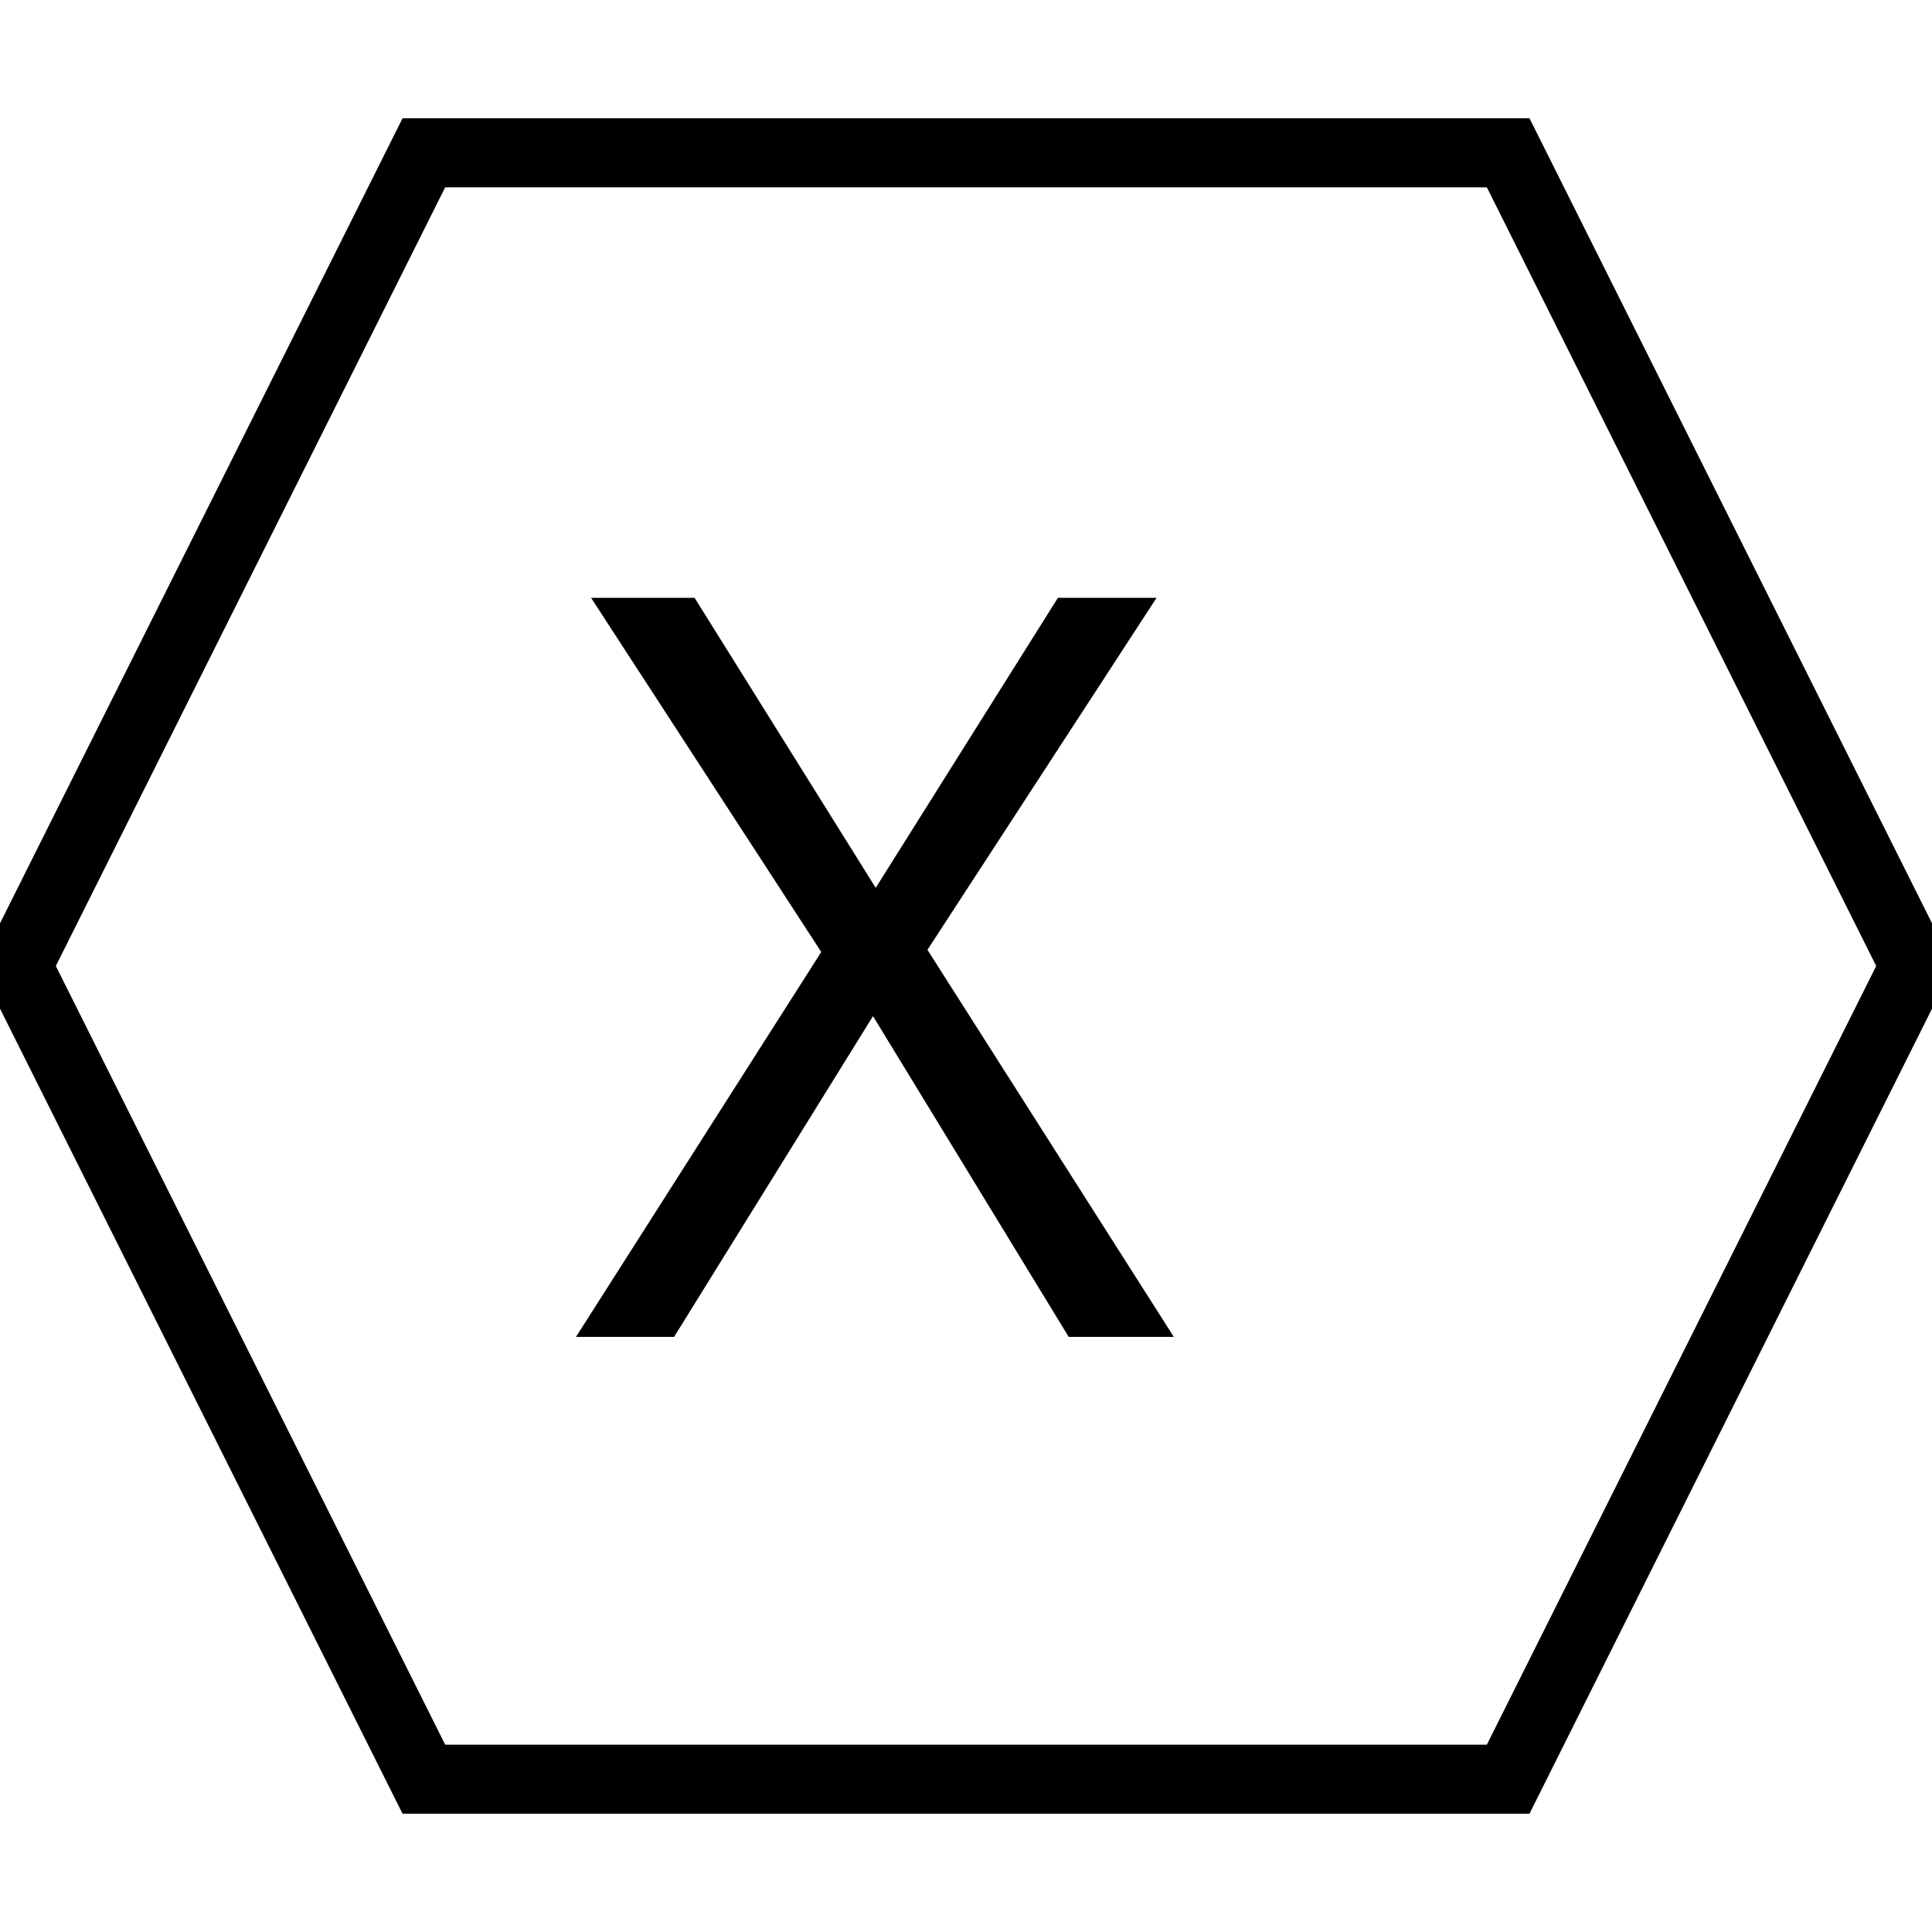
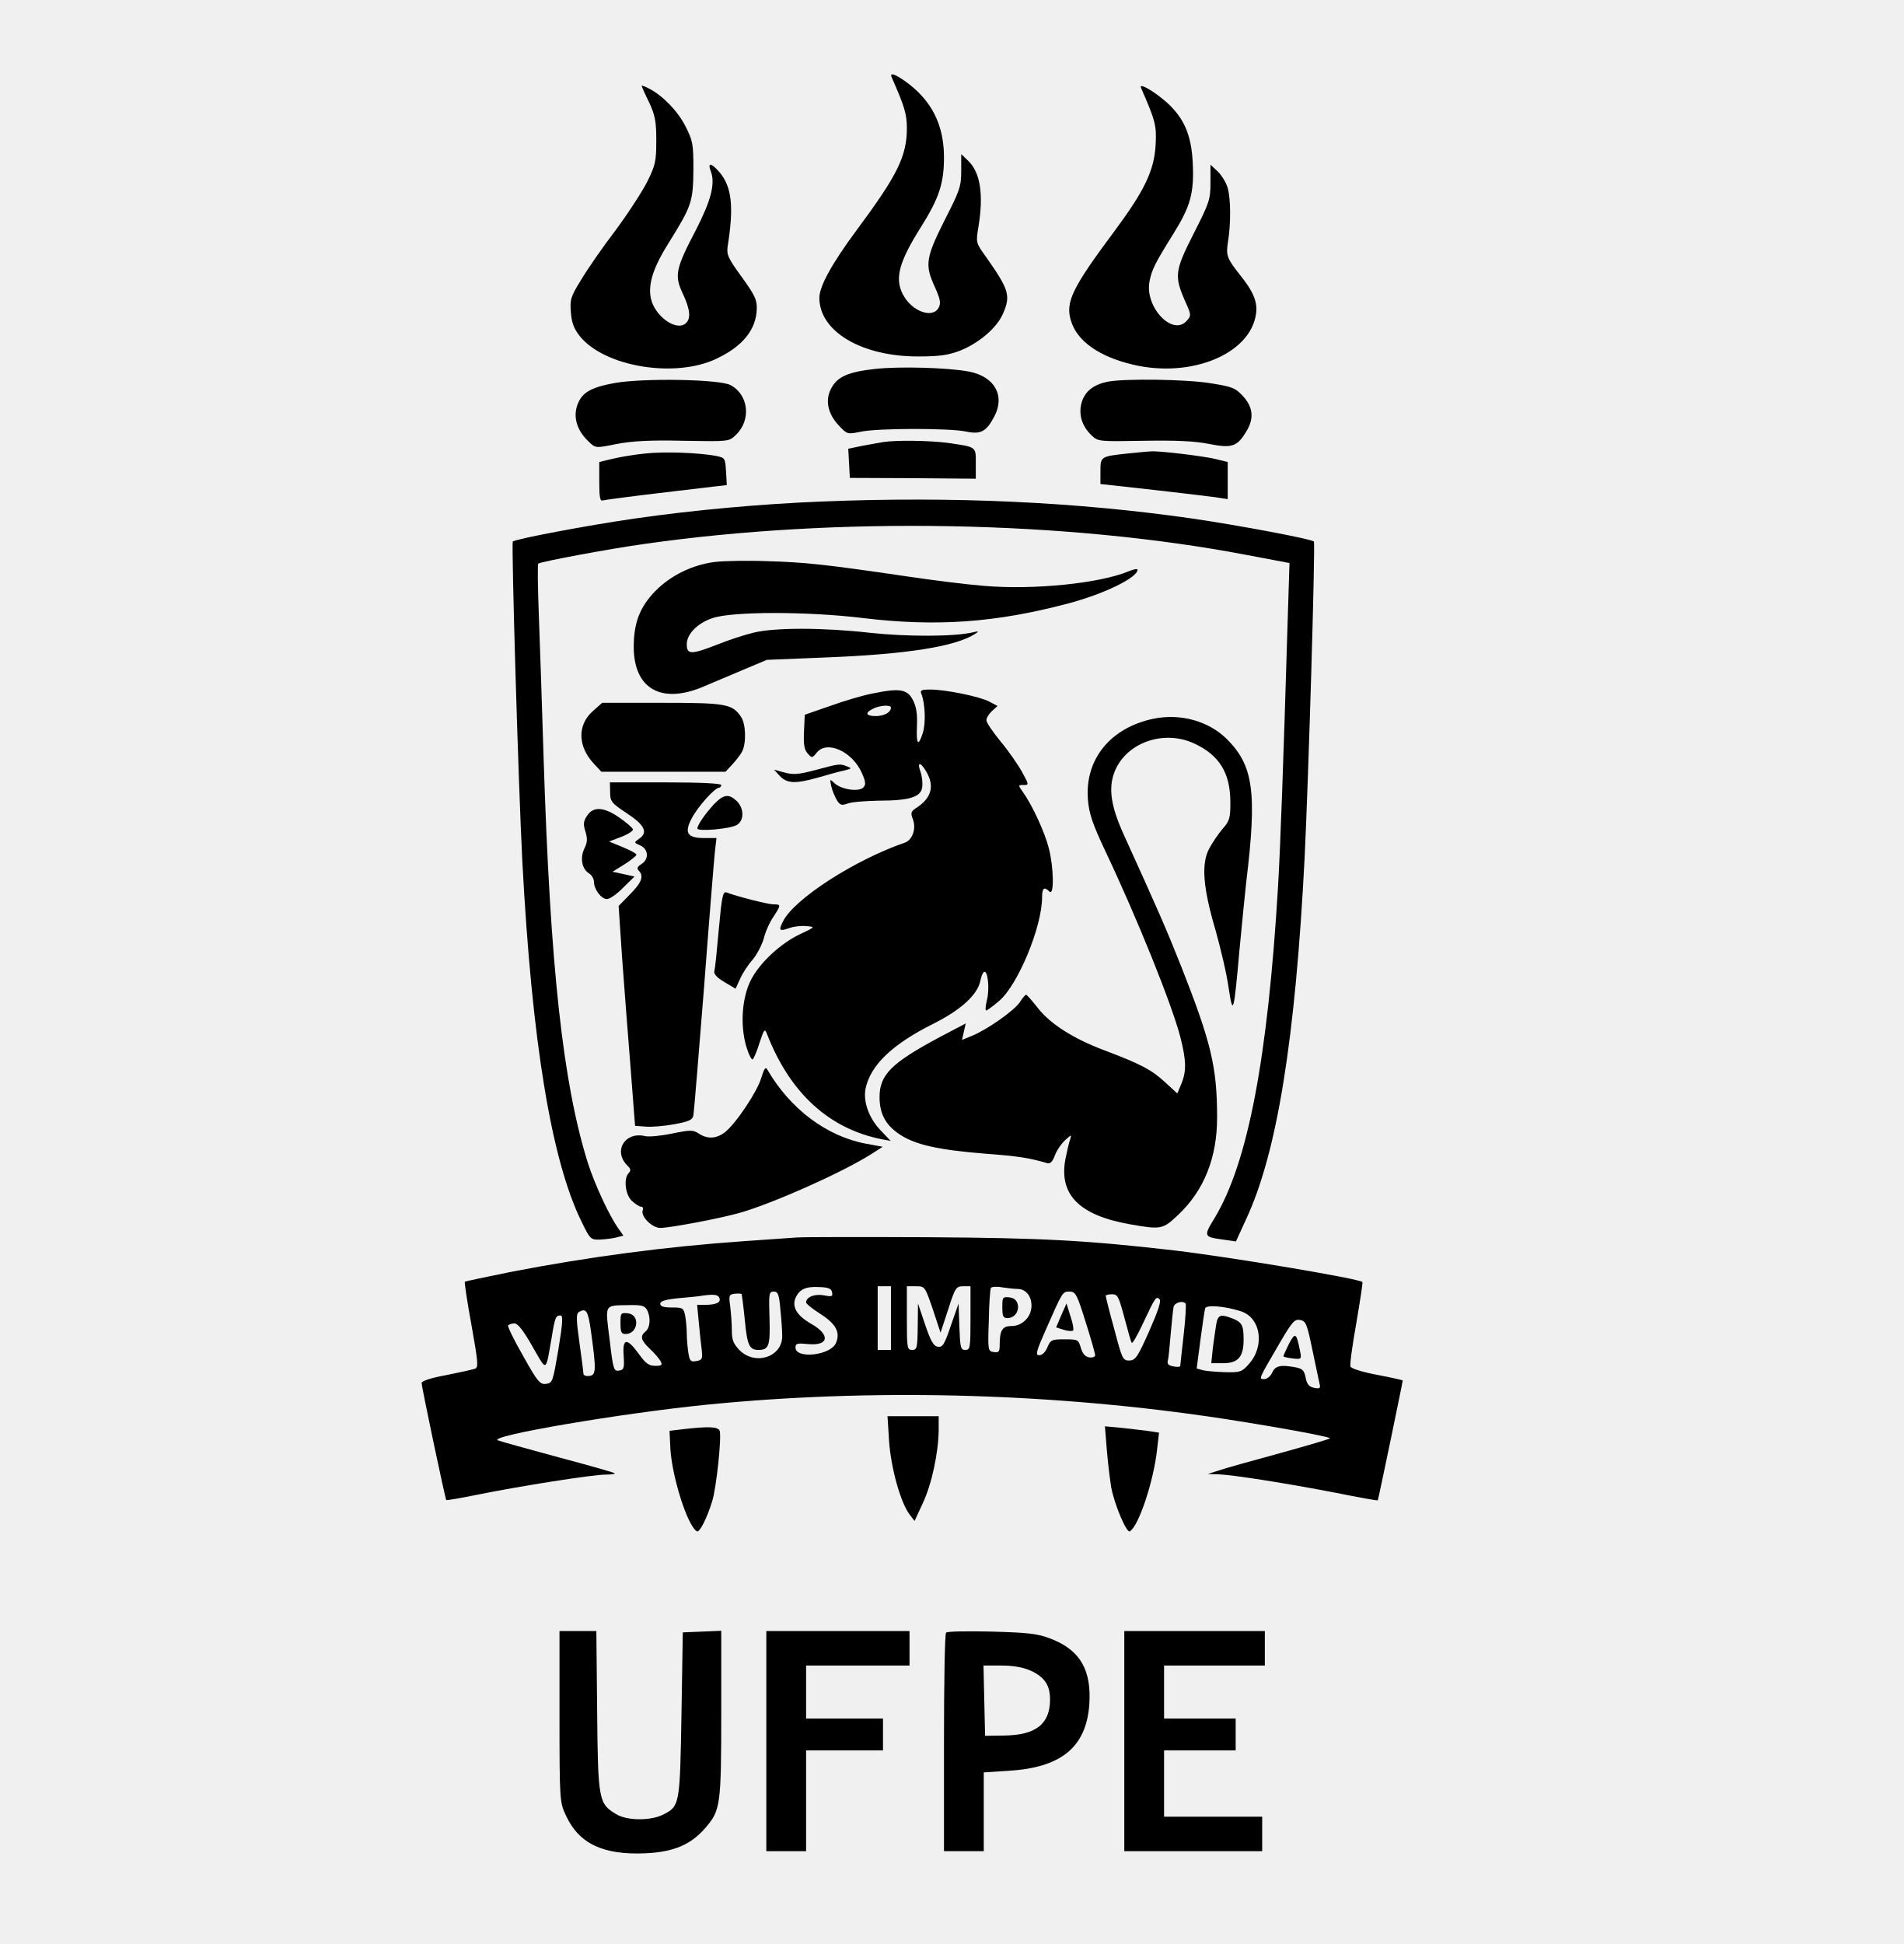
- <svg xmlns="http://www.w3.org/2000/svg" width="56" height="56">
-   <g>
-     <rect fill="#fff" id="canvas_background" height="58" width="58" y="-1" x="-1" />
-     <g display="none" overflow="visible" y="0" x="0" height="100%" width="100%" id="canvasGrid">
-       <rect fill="url(#gridpattern)" stroke-width="0" y="0" x="0" height="100%" width="100%" />
-     </g>
-   </g>
-   <g>
-     <path stroke="#000" id="svg_2" d="m0.5,28l11.786,-23.571l31.429,0l11.786,23.571l-11.786,23.571l-31.429,0l-11.786,-23.571z" stroke-width="2" fill="#fff" />
-     <text transform="matrix(1,0,0,1,0,0) " style="cursor: text;" font-style="normal" font-weight="normal" xml:space="preserve" text-anchor="start" font-family="'Montserrat Black'" font-size="30" id="svg_1" y="38.75" x="16.57" stroke-width="0" stroke="#000" fill="#000000">X</text>
+ <svg xmlns="http://www.w3.org/2000/svg" version="1.0" width="718pt" height="733pt" viewBox="0 0 718 733" preserveAspectRatio="xMidYMid meet">
+   <g transform="translate(0,733) scale(0.1,-0.1)" fill="#000000" stroke="none">
+     <path d="M3363 7038 c48 -109 57 -138 57 -191 0 -106 -35 -177 -191 -387 -92 -124 -139 -210 -139 -253 0 -127 160 -222 375 -221 78 0 112 5 156 22 70 28 136 84 160 136 32 71 25 93 -63 218 -38 53 -38 53 -28 113 20 123 7 205 -39 249 l-26 25 0 -63 c0 -58 -5 -74 -63 -187 -71 -142 -75 -168 -36 -252 20 -45 23 -60 14 -77 -23 -43 -102 -14 -135 50 -32 61 -14 124 70 257 66 105 85 162 85 259 0 123 -46 215 -144 286 -42 30 -62 36 -53 16z" />
+     <path d="M2420 7006 c0 -2 12 -30 28 -62 23 -50 27 -72 27 -144 0 -77 -3 -92 -33 -153 -19 -38 -73 -121 -121 -186 -49 -64 -107 -148 -130 -187 -39 -63 -42 -74 -38 -122 3 -39 11 -61 34 -90 93 -115 358 -159 514 -85 100 47 151 110 153 189 1 34 -8 52 -57 120 -51 70 -57 83 -53 114 24 150 16 225 -30 280 -32 37 -47 39 -33 3 17 -46 0 -110 -56 -219 -77 -147 -82 -172 -51 -239 29 -61 33 -97 11 -115 -37 -30 -119 31 -131 98 -10 54 11 117 72 213 82 132 88 149 89 269 0 97 -2 109 -30 164 -29 57 -84 114 -137 142 -16 8 -28 13 -28 10z" />
+     <path d="M4303 6999 c56 -128 59 -143 55 -218 -6 -95 -42 -170 -154 -321 -161 -216 -187 -269 -165 -340 23 -76 106 -135 234 -165 220 -52 444 41 464 193 6 44 -11 84 -62 147 -48 61 -52 72 -44 123 11 67 11 161 -1 203 -5 19 -22 47 -37 62 l-28 26 0 -68 c0 -63 -4 -75 -64 -193 -71 -140 -73 -159 -31 -255 23 -51 23 -53 5 -73 -53 -59 -158 52 -140 148 8 45 23 73 91 182 64 103 78 153 72 268 -5 103 -33 167 -97 225 -47 42 -107 77 -98 56z" />
+     <path d="M3301 5939 c-101 -11 -143 -29 -166 -73 -24 -44 -14 -95 28 -140 32 -34 33 -34 82 -24 64 14 335 14 397 1 57 -12 78 -1 109 59 40 78 -2 149 -97 167 -79 15 -262 20 -353 10z" />
+     <path d="M2319 5886 c-84 -15 -120 -34 -137 -72 -24 -50 -9 -106 40 -151 24 -23 25 -23 104 -7 58 11 125 15 251 12 170 -3 172 -3 197 21 60 56 50 152 -19 189 -41 22 -327 27 -436 8z" />
+     <path d="M4178 5891 c-53 -11 -85 -35 -98 -76 -14 -44 -1 -91 36 -126 25 -24 28 -24 197 -21 123 2 193 -1 247 -12 86 -17 106 -10 140 47 30 48 26 91 -12 133 -30 32 -41 36 -123 49 -92 15 -321 18 -387 6z" />
+     <path d="M3330 5663 c-14 -2 -49 -9 -78 -14 l-53 -11 3 -55 3 -55 238 -1 237 -2 0 57 c0 65 4 62 -105 78 -69 9 -195 11 -245 3z" />
+     <path d="M2433 5620 c-40 -4 -95 -13 -123 -20 l-50 -12 0 -75 c0 -57 3 -74 13 -70 7 2 96 14 197 26 102 12 204 24 228 27 l43 5 -3 52 c-3 50 -4 51 -38 58 -64 12 -194 17 -267 9z" />
+     <path d="M4252 5620 c-101 -11 -102 -11 -102 -67 l0 -48 208 -23 c114 -13 222 -26 240 -29 l32 -5 0 70 0 70 -45 11 c-44 11 -216 32 -245 29 -8 0 -48 -4 -88 -8z" />
+     <path d="M3100 5439 c-229 -9 -482 -32 -705 -64 -174 -25 -451 -77 -461 -87 -6 -7 21 -921 36 -1208 36 -681 110 -1128 224 -1358 31 -64 34 -67 68 -66 19 1 47 4 62 8 l27 7 -19 27 c-35 49 -89 166 -115 247 -94 300 -142 736 -167 1530 -6 193 -14 435 -18 538 -4 104 -5 190 -2 192 13 8 270 56 400 74 728 104 1591 88 2269 -41 l164 -31 -7 -221 c-17 -567 -27 -835 -36 -996 -39 -653 -114 -1044 -239 -1252 -43 -70 -42 -72 32 -82 l48 -7 38 83 c117 250 186 678 221 1363 15 305 41 1187 35 1193 -9 10 -288 62 -460 87 -439 63 -904 84 -1395 64z" />
+     <path d="M2695 5211 c-85 -11 -166 -51 -224 -110 -58 -60 -81 -119 -81 -210 0 -159 105 -218 265 -149 33 14 100 42 149 63 l88 37 222 9 c307 12 487 41 562 88 17 11 16 12 -6 7 -69 -17 -253 -17 -389 -2 -178 20 -356 20 -437 1 -34 -8 -96 -28 -138 -45 -100 -39 -116 -39 -116 1 0 38 40 79 96 98 73 26 357 26 565 1 280 -34 504 -18 779 55 135 36 260 97 260 127 0 4 -15 2 -33 -6 -111 -46 -358 -71 -547 -55 -63 5 -191 21 -285 35 -313 46 -389 54 -530 58 -77 3 -167 1 -200 -3z" />
+     <path d="M3290 4715 c-36 -7 -108 -28 -160 -47 l-95 -33 -3 -64 c-2 -48 1 -68 14 -82 16 -18 17 -18 34 3 38 48 134 5 170 -76 14 -31 16 -44 7 -54 -15 -19 -82 -10 -109 14 -19 18 -19 18 -13 -11 4 -17 14 -40 21 -52 12 -19 18 -21 40 -13 14 6 67 10 117 11 118 0 161 14 165 52 2 16 -1 42 -7 58 -13 37 0 37 22 0 32 -54 20 -99 -34 -135 -24 -15 -26 -20 -16 -46 13 -34 -2 -77 -30 -87 -189 -65 -415 -211 -459 -295 -19 -37 -16 -41 24 -27 17 6 45 9 64 7 33 -3 33 -3 -24 -30 -73 -34 -153 -108 -186 -173 -34 -67 -41 -169 -18 -250 10 -32 21 -54 25 -49 5 5 17 34 26 64 17 51 19 53 28 30 87 -223 235 -357 434 -396 l32 -6 -39 41 c-43 45 -65 107 -56 155 18 89 100 168 256 246 104 52 166 109 177 161 3 16 9 32 14 34 14 9 22 -64 11 -105 -5 -22 -7 -40 -3 -40 4 0 26 16 49 36 71 60 162 280 162 391 0 35 8 41 28 21 18 -18 16 93 -3 165 -15 59 -62 161 -97 210 -19 27 -19 27 2 27 21 0 21 1 -6 50 -15 27 -51 79 -81 115 -29 35 -53 71 -53 79 0 9 9 24 21 35 l21 19 -32 17 c-37 19 -164 45 -222 45 -34 0 -39 -3 -33 -17 14 -35 17 -111 5 -147 -17 -53 -25 -44 -22 26 2 45 -2 73 -15 98 -21 42 -51 46 -153 25z m70 -53 c0 -18 -26 -32 -57 -32 -38 0 -43 12 -10 28 26 13 67 15 67 4z" />
+     <path d="M2236 4649 c-59 -52 -58 -133 4 -199 l28 -30 234 0 234 0 26 28 c14 15 31 37 37 49 16 31 14 105 -5 131 -33 48 -57 52 -298 52 l-225 0 -35 -31z" />
+     <path d="M4350 4620 c-163 -34 -260 -154 -247 -306 4 -51 17 -90 65 -192 120 -253 251 -578 283 -701 23 -90 24 -130 4 -178 l-15 -36 -48 44 c-49 45 -90 67 -228 119 -114 43 -202 98 -249 158 -22 28 -42 51 -45 51 -3 1 -14 -12 -24 -28 -22 -32 -121 -102 -179 -126 l-39 -16 7 31 7 31 -99 -52 c-183 -98 -227 -142 -226 -229 1 -63 25 -105 80 -140 58 -37 144 -56 318 -70 122 -9 168 -16 235 -36 11 -3 20 7 28 29 7 19 24 44 39 58 23 21 25 22 19 4 -4 -11 -12 -45 -18 -75 -25 -134 51 -212 242 -246 119 -21 125 -20 184 36 97 92 146 215 146 366 0 190 -22 282 -135 569 -58 146 -88 214 -218 500 -51 113 -59 183 -28 248 50 102 186 145 296 93 94 -44 135 -111 135 -222 0 -59 -3 -70 -30 -100 -16 -19 -39 -53 -51 -76 -29 -57 -22 -146 25 -305 19 -68 42 -164 49 -215 17 -112 20 -102 42 147 9 94 20 206 25 250 41 338 27 438 -73 538 -68 68 -175 98 -277 77z" />
+     <path d="M3077 4427 c-64 -17 -85 -19 -118 -10 l-40 11 22 -24 c28 -29 59 -30 147 -5 37 11 81 23 97 26 27 7 28 8 10 15 -27 11 -29 11 -118 -13z" />
+     <path d="M2301 4343 c0 -35 5 -41 62 -79 68 -44 82 -73 48 -96 -21 -15 -21 -15 4 -26 31 -14 33 -52 4 -70 -16 -10 -18 -17 -10 -25 20 -20 11 -45 -33 -89 l-43 -44 13 -194 c8 -107 22 -294 32 -415 l17 -220 40 -3 c22 -2 70 2 108 9 55 10 68 16 72 33 2 12 20 228 40 481 19 253 38 484 41 513 l6 52 -45 0 c-65 0 -78 19 -48 75 23 44 87 115 103 115 4 0 8 5 8 10 0 6 -77 10 -210 10 l-210 0 1 -37z" />
+     <path d="M2693 4298 c-35 -38 -63 -79 -63 -92 0 -12 121 -2 148 13 29 16 29 63 0 91 -30 28 -49 25 -85 -12z" />
+     <path d="M2214 4254 c-14 -20 -15 -32 -6 -60 8 -27 7 -41 -4 -63 -17 -35 -10 -77 17 -94 11 -7 19 -21 19 -32 0 -29 28 -65 49 -65 10 0 38 19 61 43 l43 42 -41 9 -42 9 45 28 c25 16 45 32 45 36 0 5 -23 17 -52 29 l-51 21 47 18 c26 10 45 23 43 28 -2 6 -25 26 -51 44 -59 41 -99 43 -122 7z" />
+     <path d="M2711 3828 c-7 -79 -14 -150 -17 -159 -3 -11 9 -25 38 -42 l42 -25 17 37 c9 21 30 53 47 72 16 19 35 55 42 79 6 25 22 62 36 82 30 46 30 48 1 48 -20 0 -139 30 -177 45 -14 5 -18 -16 -29 -137z" />
+     <path d="M2871 3266 c-15 -52 -96 -173 -137 -205 -32 -25 -66 -27 -99 -5 -22 14 -31 14 -100 0 -42 -9 -88 -13 -101 -10 -77 19 -123 -56 -68 -111 13 -12 14 -19 5 -28 -20 -20 -13 -82 12 -105 13 -12 28 -22 35 -22 6 0 9 -6 6 -13 -9 -23 35 -67 66 -67 36 0 227 36 300 57 123 35 380 149 492 219 l47 30 -65 12 c-147 28 -283 130 -369 277 -8 14 -12 9 -24 -29z" />
+     <path d="M3005 2664 c-27 -2 -117 -8 -200 -14 -290 -20 -585 -59 -874 -115 -95 -19 -175 -36 -178 -38 -2 -2 9 -76 25 -163 25 -141 27 -160 13 -165 -9 -3 -58 -14 -108 -24 -56 -10 -93 -22 -93 -30 0 -14 89 -437 93 -441 1 -2 57 8 122 21 158 32 431 75 480 75 21 0 36 2 33 5 -3 3 -98 30 -211 60 -114 31 -216 59 -229 64 -43 16 469 103 792 135 607 60 1259 45 1880 -44 194 -28 458 -75 466 -83 2 -2 -83 -27 -188 -56 -106 -29 -211 -58 -233 -66 l-40 -13 40 -1 c55 -2 258 -34 444 -70 85 -17 156 -30 157 -28 2 2 94 445 94 452 0 1 -43 11 -96 21 -55 10 -98 24 -101 31 -3 7 7 81 22 164 14 83 25 153 23 155 -14 13 -490 93 -708 119 -332 38 -488 47 -930 50 -245 1 -467 1 -495 -1z m133 -207 c3 -16 -1 -17 -32 -11 -35 6 -66 -7 -66 -27 0 -5 25 -25 55 -44 59 -38 75 -70 57 -110 -21 -46 -152 -60 -152 -16 0 16 7 17 49 13 77 -7 83 35 11 76 -53 30 -73 62 -61 95 14 35 38 47 91 44 34 -1 46 -6 48 -20z m222 -97 l0 -120 -25 0 -25 0 0 120 0 120 25 0 25 0 0 -120z m158 33 l29 -88 29 88 c26 82 30 87 56 87 l28 0 0 -120 c0 -113 -1 -120 -20 -120 -17 0 -19 8 -22 88 l-3 87 -29 -83 c-24 -71 -31 -83 -49 -80 -16 2 -27 21 -48 83 l-27 80 -1 -87 c-1 -81 -3 -88 -21 -88 -19 0 -20 7 -20 120 l0 120 34 0 c34 0 34 0 64 -87z m319 77 c31 0 53 -26 53 -63 0 -42 -34 -77 -76 -77 -34 0 -44 -16 -44 -73 0 -24 -4 -28 -22 -25 -22 3 -23 5 -19 118 1 63 5 119 8 124 3 4 22 6 42 2 20 -3 46 -6 58 -6z m-1028 -119 c9 -93 17 -111 51 -111 40 0 45 16 42 120 -3 93 -2 100 16 100 16 0 20 -10 25 -67 4 -38 7 -83 7 -101 0 -79 -102 -112 -161 -53 -23 24 -29 38 -29 74 0 24 -3 65 -6 90 -6 42 -5 46 17 49 13 1 25 1 26 -2 1 -3 7 -47 12 -99z m1285 -5 c20 -63 36 -119 36 -126 0 -6 -10 -10 -22 -8 -15 2 -25 13 -32 36 -9 31 -11 32 -61 32 -49 0 -53 -2 -65 -30 -7 -18 -20 -30 -31 -30 -15 0 -12 13 28 103 61 138 60 137 87 137 22 0 28 -11 60 -114z m-1381 90 c7 -17 -13 -26 -54 -26 l-30 0 6 -62 c3 -35 8 -82 11 -104 4 -38 3 -42 -20 -46 -21 -4 -25 0 -30 31 -3 20 -6 52 -6 72 0 20 -3 51 -6 68 -6 29 -9 31 -50 31 -31 0 -44 4 -44 14 0 10 19 16 68 21 37 3 76 7 87 9 46 7 63 5 68 -8z m1527 -73 c13 -49 25 -92 28 -96 2 -5 21 27 41 70 48 102 51 107 64 94 7 -7 -6 -45 -39 -120 -44 -99 -52 -110 -75 -111 -25 0 -27 6 -57 119 -18 65 -32 121 -32 125 0 3 11 6 24 6 21 0 25 -9 46 -87z m231 52 c3 -2 0 -55 -7 -117 -7 -62 -13 -116 -13 -119 -1 -3 -12 -4 -26 -1 -18 3 -24 9 -21 21 3 9 7 54 11 101 4 47 9 93 11 103 5 16 34 24 45 12z m-2031 -24 c15 -28 12 -67 -5 -81 -22 -18 -19 -33 16 -66 17 -16 35 -37 40 -46 8 -15 5 -18 -20 -18 -24 0 -36 9 -62 45 -45 62 -62 60 -57 -7 3 -47 1 -53 -18 -56 -19 -3 -22 5 -35 117 -17 137 -22 128 73 130 47 1 59 -2 68 -18z m2239 -5 c76 -24 92 -131 31 -199 -26 -30 -33 -32 -88 -31 -32 1 -70 4 -84 7 l-25 7 14 107 c8 60 16 114 18 120 5 14 75 8 134 -11z m-2450 -78 c20 -144 19 -163 -6 -166 -14 -2 -23 2 -23 10 0 7 -7 60 -15 117 -12 84 -12 106 -3 113 29 18 36 6 47 -74z m-123 -65 c-21 -123 -22 -128 -47 -131 -22 -3 -32 8 -86 105 -34 59 -59 111 -57 115 3 4 14 8 24 8 13 0 34 -27 68 -87 56 -97 49 -100 73 37 12 73 15 80 33 80 10 0 8 -29 -8 -127z m2843 -1 c12 -59 25 -117 27 -128 5 -19 2 -21 -20 -17 -19 4 -27 13 -32 38 -5 27 -12 34 -36 39 -58 11 -78 7 -90 -19 -6 -14 -20 -25 -30 -25 -22 0 -23 -3 58 136 47 80 56 91 77 87 22 -4 26 -15 46 -111z" />
+     <path d="M3780 2401 c0 -33 3 -41 19 -41 48 0 56 73 9 78 -27 3 -28 1 -28 -37z" />
+     <path d="M4002 2370 l-19 -45 28 -9 c16 -5 32 -6 36 -3 3 4 -1 28 -10 54 l-15 48 -20 -45z" />
+     <path d="M2340 2341 c0 -33 3 -41 19 -41 48 0 56 73 9 78 -27 3 -28 1 -28 -37z" />
+     <path d="M4587 2338 c-3 -18 -9 -59 -13 -90 l-6 -58 45 0 c57 0 77 24 77 90 0 54 -7 65 -43 79 -44 17 -54 13 -60 -21z" />
+     <path d="M4861 2263 c-11 -23 -21 -44 -21 -47 0 -2 15 -6 34 -8 34 -4 35 -3 29 27 -14 70 -18 73 -42 28z" />
+     <path d="M3353 1896 c7 -101 43 -231 77 -276 l19 -25 31 67 c34 72 59 190 60 276 l0 52 -97 0 -96 0 6 -94z" />
+     <path d="M2575 1941 l-50 -6 3 -65 c6 -108 64 -292 100 -314 10 -6 38 49 58 114 16 52 36 243 28 265 -6 16 -43 17 -139 6z" />
+     <path d="M4174 1864 c4 -49 12 -114 17 -144 13 -66 58 -172 70 -164 34 21 90 190 103 311 l7 61 -38 6 c-21 3 -67 8 -102 12 l-64 6 7 -88z" />
+     <path d="M2110 858 c0 -317 1 -324 24 -373 49 -107 141 -150 300 -143 108 5 173 33 228 98 55 64 58 86 58 429 l0 312 -72 -3 -73 -3 -5 -310 c-6 -345 -6 -346 -73 -379 -49 -22 -134 -21 -174 4 -65 39 -68 52 -71 388 l-3 302 -70 0 -69 0 0 -322z" />
+     <path d="M2890 765 l0 -415 75 0 75 0 0 190 0 190 145 0 145 0 0 60 0 60 -145 0 -145 0 0 100 0 100 195 0 195 0 0 65 0 65 -270 0 -270 0 0 -415z" />
+     <path d="M3568 1174 c-5 -4 -8 -191 -8 -416 l0 -408 75 0 75 0 0 149 0 148 93 6 c199 12 293 89 305 249 9 131 -34 206 -145 249 -49 19 -82 23 -223 27 -91 2 -168 1 -172 -4z m318 -143 c53 -24 74 -55 74 -109 0 -93 -54 -135 -175 -136 l-70 -1 -3 133 -3 132 68 0 c45 0 82 -7 109 -19z" />
+     <path d="M4240 765 l0 -415 260 0 260 0 0 65 0 65 -185 0 -185 0 0 125 0 125 135 0 135 0 0 60 0 60 -135 0 -135 0 0 100 0 100 190 0 190 0 0 65 0 65 -265 0 -265 0 0 -415z" />
  </g>
</svg>
